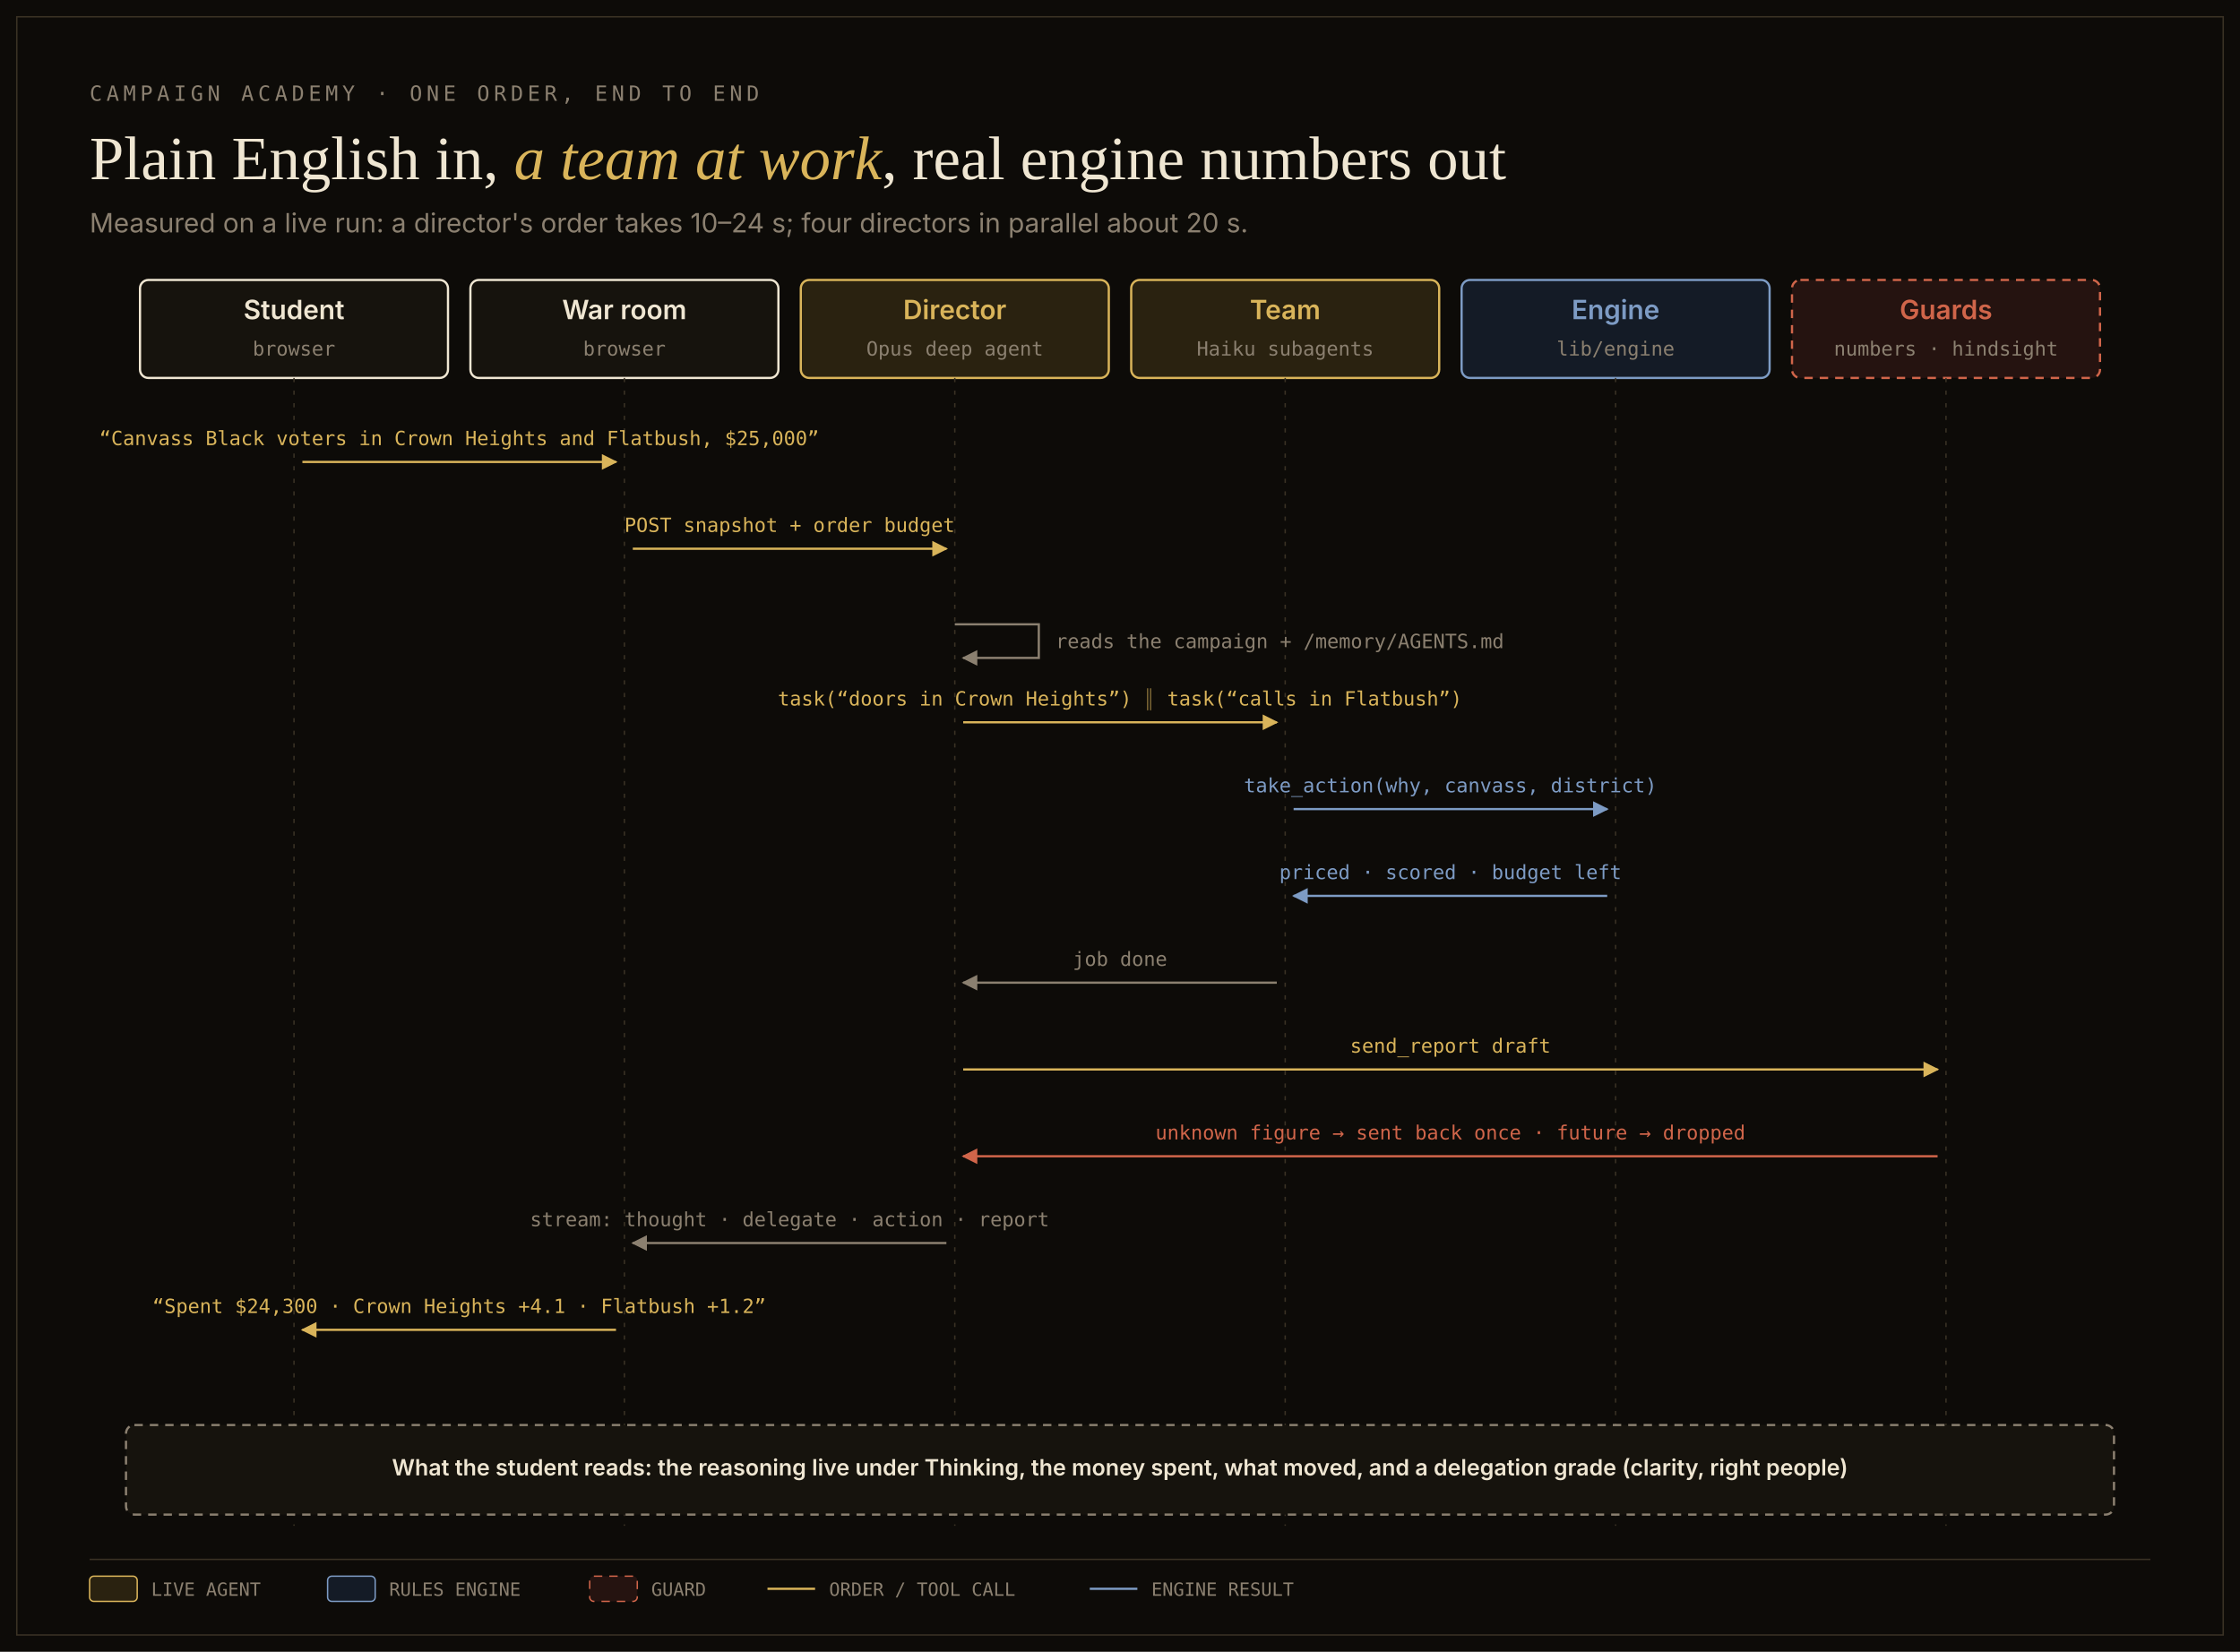
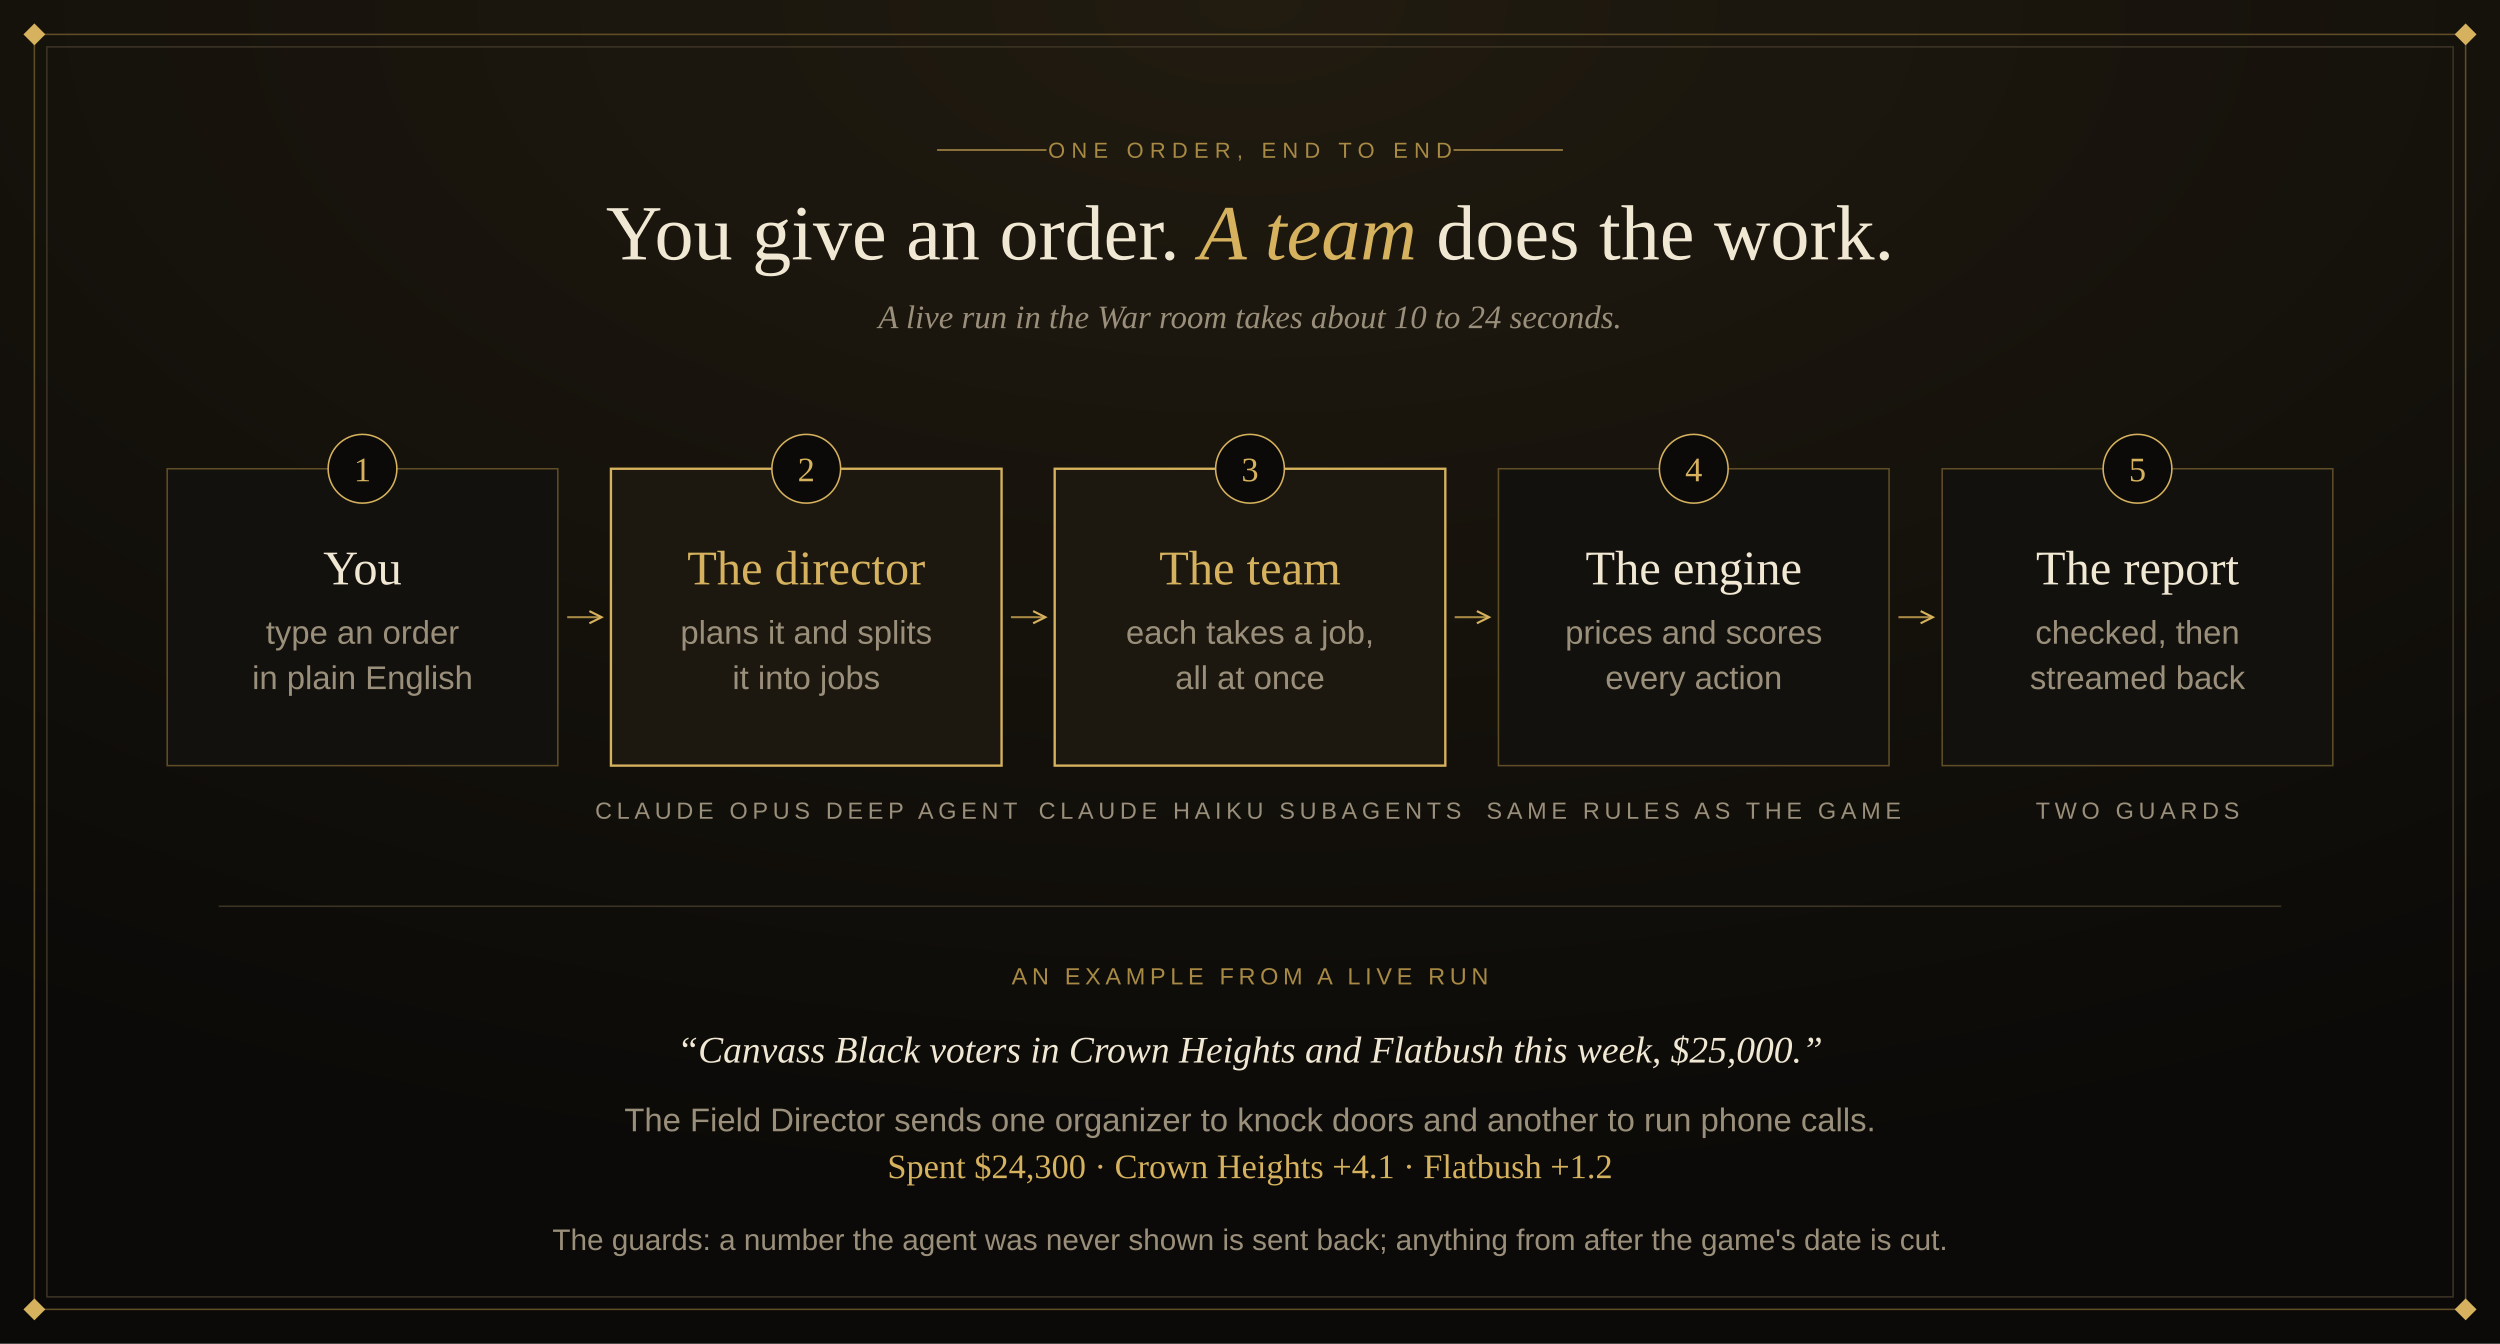
- <svg xmlns="http://www.w3.org/2000/svg" viewBox="0 0 1600 1180" width="1600" height="1180">
+ <svg xmlns="http://www.w3.org/2000/svg" viewBox="0 0 1600 860" width="1600" height="860">
  <defs>
-     <marker id="a" viewBox="0 0 10 10" refX="9" refY="5" markerWidth="7" markerHeight="7" orient="auto-start-reverse">
-       <path d="M0,0 L10,5 L0,10 z" fill="#d9b45a" />
-     </marker>
-     <marker id="am" viewBox="0 0 10 10" refX="9" refY="5" markerWidth="7" markerHeight="7" orient="auto-start-reverse">
-       <path d="M0,0 L10,5 L0,10 z" fill="#8b8070" />
-     </marker>
-     <marker id="ab" viewBox="0 0 10 10" refX="9" refY="5" markerWidth="7" markerHeight="7" orient="auto-start-reverse">
-       <path d="M0,0 L10,5 L0,10 z" fill="#7d9bc4" />
-     </marker>
-     <marker id="ar" viewBox="0 0 10 10" refX="9" refY="5" markerWidth="7" markerHeight="7" orient="auto-start-reverse">
-       <path d="M0,0 L10,5 L0,10 z" fill="#d0654a" />
+     <radialGradient id="glow" cx="50%" cy="0%" r="90%">
+       <stop offset="0" stop-color="#211b10" />
+       <stop offset="1" stop-color="#0b0a08" />
+     </radialGradient>
+     <marker id="h" viewBox="0 0 12 12" refX="10" refY="6" markerWidth="9" markerHeight="9" orient="auto-start-reverse">
+       <path d="M2,2 L10,6 L2,10" fill="none" stroke="#d6b25e" stroke-width="1.4" />
    </marker>
  </defs>
-   <rect width="1600" height="1180" fill="#0d0b08" />
-   <rect x="12" y="12" width="1576" height="1156" fill="none" stroke="#3a3224" />
-   <text x="64" y="72" font-family="ui-monospace, SFMono-Regular, Menlo, Consolas, monospace" font-size="15" letter-spacing="3" fill="#8b8070">CAMPAIGN ACADEMY · ONE ORDER, END TO END</text>
-   <text x="64" y="128" font-family="Georgia, 'Times New Roman', serif" font-size="44" fill="#efe6d2">Plain English in, <tspan font-style="italic" fill="#d9b45a">a team at work</tspan>, real engine numbers out</text>
-   <text x="64" y="166" font-family="'Segoe UI', Inter, Helvetica, Arial, sans-serif" font-size="19" fill="#8b8070">Measured on a live run: a director's order takes 10–24 s; four directors in parallel about 20 s.</text>
-   <rect x="100" y="200" width="220" height="70" rx="6" fill="#16130d" stroke="#efe6d2" stroke-width="1.6" />
-   <text x="210" y="228" text-anchor="middle" font-family="'Segoe UI', Inter, Helvetica, Arial, sans-serif" font-weight="600" font-size="19" fill="#efe6d2">Student</text>
-   <text x="210" y="254" text-anchor="middle" font-family="ui-monospace, SFMono-Regular, Menlo, Consolas, monospace" font-size="14" fill="#8b8070">browser</text>
-   <line x1="210" y1="270" x2="210" y2="1090" stroke="#3a3224" stroke-dasharray="3 6" />
-   <rect x="336" y="200" width="220" height="70" rx="6" fill="#16130d" stroke="#efe6d2" stroke-width="1.6" />
-   <text x="446" y="228" text-anchor="middle" font-family="'Segoe UI', Inter, Helvetica, Arial, sans-serif" font-weight="600" font-size="19" fill="#efe6d2">War room</text>
-   <text x="446" y="254" text-anchor="middle" font-family="ui-monospace, SFMono-Regular, Menlo, Consolas, monospace" font-size="14" fill="#8b8070">browser</text>
-   <line x1="446" y1="270" x2="446" y2="1090" stroke="#3a3224" stroke-dasharray="3 6" />
-   <rect x="572" y="200" width="220" height="70" rx="6" fill="#2a2210" stroke="#d9b45a" stroke-width="1.6" />
-   <text x="682" y="228" text-anchor="middle" font-family="'Segoe UI', Inter, Helvetica, Arial, sans-serif" font-weight="600" font-size="19" fill="#d9b45a">Director</text>
-   <text x="682" y="254" text-anchor="middle" font-family="ui-monospace, SFMono-Regular, Menlo, Consolas, monospace" font-size="14" fill="#8b8070">Opus deep agent</text>
-   <line x1="682" y1="270" x2="682" y2="1090" stroke="#3a3224" stroke-dasharray="3 6" />
-   <rect x="808" y="200" width="220" height="70" rx="6" fill="#2a2210" stroke="#d9b45a" stroke-width="1.6" />
-   <text x="918" y="228" text-anchor="middle" font-family="'Segoe UI', Inter, Helvetica, Arial, sans-serif" font-weight="600" font-size="19" fill="#d9b45a">Team</text>
-   <text x="918" y="254" text-anchor="middle" font-family="ui-monospace, SFMono-Regular, Menlo, Consolas, monospace" font-size="14" fill="#8b8070">Haiku subagents</text>
-   <line x1="918" y1="270" x2="918" y2="1090" stroke="#3a3224" stroke-dasharray="3 6" />
-   <rect x="1044" y="200" width="220" height="70" rx="6" fill="#141b26" stroke="#7d9bc4" stroke-width="1.6" />
-   <text x="1154" y="228" text-anchor="middle" font-family="'Segoe UI', Inter, Helvetica, Arial, sans-serif" font-weight="600" font-size="19" fill="#7d9bc4">Engine</text>
-   <text x="1154" y="254" text-anchor="middle" font-family="ui-monospace, SFMono-Regular, Menlo, Consolas, monospace" font-size="14" fill="#8b8070">lib/engine</text>
-   <line x1="1154" y1="270" x2="1154" y2="1090" stroke="#3a3224" stroke-dasharray="3 6" />
-   <rect x="1280" y="200" width="220" height="70" rx="6" fill="#251310" stroke="#d0654a" stroke-width="1.6" stroke-dasharray="6 5" />
-   <text x="1390" y="228" text-anchor="middle" font-family="'Segoe UI', Inter, Helvetica, Arial, sans-serif" font-weight="600" font-size="19" fill="#d0654a">Guards</text>
-   <text x="1390" y="254" text-anchor="middle" font-family="ui-monospace, SFMono-Regular, Menlo, Consolas, monospace" font-size="14" fill="#8b8070">numbers · hindsight</text>
-   <line x1="1390" y1="270" x2="1390" y2="1090" stroke="#3a3224" stroke-dasharray="3 6" />
-   <path d="M216,330 L440,330" fill="none" stroke="#d9b45a" stroke-width="1.6" marker-end="url(#a)" />
-   <text x="328" y="318" text-anchor="middle" font-family="ui-monospace, SFMono-Regular, Menlo, Consolas, monospace" font-size="14" font-weight="400" fill="#d9b45a">“Canvass Black voters in Crown Heights and Flatbush, $25,000”</text>
-   <path d="M452,392 L676,392" fill="none" stroke="#d9b45a" stroke-width="1.6" marker-end="url(#a)" />
-   <text x="564" y="380" text-anchor="middle" font-family="ui-monospace, SFMono-Regular, Menlo, Consolas, monospace" font-size="14" font-weight="400" fill="#d9b45a">POST snapshot + order budget</text>
-   <path d="M682,446 L742,446 L742,470 L688,470" fill="none" stroke="#8b8070" stroke-width="1.6" marker-end="url(#am)" />
-   <text x="754" y="463" text-anchor="start" font-family="ui-monospace, SFMono-Regular, Menlo, Consolas, monospace" font-size="14" font-weight="400" fill="#8b8070">reads the campaign + /memory/AGENTS.md</text>
-   <path d="M688,516 L912,516" fill="none" stroke="#d9b45a" stroke-width="1.6" marker-end="url(#a)" />
-   <text x="800" y="504" text-anchor="middle" font-family="ui-monospace, SFMono-Regular, Menlo, Consolas, monospace" font-size="14" font-weight="400" fill="#d9b45a">task(“doors in Crown Heights”) ∥ task(“calls in Flatbush”)</text>
-   <path d="M924,578 L1148,578" fill="none" stroke="#7d9bc4" stroke-width="1.6" marker-end="url(#ab)" />
-   <text x="1036" y="566" text-anchor="middle" font-family="ui-monospace, SFMono-Regular, Menlo, Consolas, monospace" font-size="14" font-weight="400" fill="#7d9bc4">take_action(why, canvass, district)</text>
-   <path d="M1148,640 L924,640" fill="none" stroke="#7d9bc4" stroke-width="1.6" marker-end="url(#ab)" />
-   <text x="1036" y="628" text-anchor="middle" font-family="ui-monospace, SFMono-Regular, Menlo, Consolas, monospace" font-size="14" font-weight="400" fill="#7d9bc4">priced · scored · budget left</text>
-   <path d="M912,702 L688,702" fill="none" stroke="#8b8070" stroke-width="1.6" marker-end="url(#am)" />
-   <text x="800" y="690" text-anchor="middle" font-family="ui-monospace, SFMono-Regular, Menlo, Consolas, monospace" font-size="14" font-weight="400" fill="#8b8070">job done</text>
-   <path d="M688,764 L1384,764" fill="none" stroke="#d9b45a" stroke-width="1.6" marker-end="url(#a)" />
-   <text x="1036" y="752" text-anchor="middle" font-family="ui-monospace, SFMono-Regular, Menlo, Consolas, monospace" font-size="14" font-weight="400" fill="#d9b45a">send_report draft</text>
-   <path d="M1384,826 L688,826" fill="none" stroke="#d0654a" stroke-width="1.6" marker-end="url(#ar)" />
-   <text x="1036" y="814" text-anchor="middle" font-family="ui-monospace, SFMono-Regular, Menlo, Consolas, monospace" font-size="14" font-weight="400" fill="#d0654a">unknown figure → sent back once · future → dropped</text>
-   <path d="M676,888 L452,888" fill="none" stroke="#8b8070" stroke-width="1.6" marker-end="url(#am)" />
-   <text x="564" y="876" text-anchor="middle" font-family="ui-monospace, SFMono-Regular, Menlo, Consolas, monospace" font-size="14" font-weight="400" fill="#8b8070">stream: thought · delegate · action · report</text>
-   <path d="M440,950 L216,950" fill="none" stroke="#d9b45a" stroke-width="1.6" marker-end="url(#a)" />
-   <text x="328" y="938" text-anchor="middle" font-family="ui-monospace, SFMono-Regular, Menlo, Consolas, monospace" font-size="14" font-weight="400" fill="#d9b45a">“Spent $24,300 · Crown Heights +4.1 · Flatbush +1.2”</text>
-   <rect x="90" y="1018" width="1420" height="64" rx="6" fill="#16130d" stroke="#8b8070" stroke-width="1.6" stroke-dasharray="6 5" />
-   <text x="800" y="1054" text-anchor="middle" font-family="'Segoe UI', Inter, Helvetica, Arial, sans-serif" font-weight="600" font-size="16" fill="#efe6d2">What the student reads: the reasoning live under Thinking, the money spent, what moved, and a delegation grade (clarity, right people)</text>
-   <line x1="64" y1="1114" x2="1536" y2="1114" stroke="#3a3224" />
-   <rect x="64" y="1126" width="34" height="18" rx="3" fill="#2a2210" stroke="#d9b45a" />
-   <text x="108" y="1140" text-anchor="start" font-family="ui-monospace, SFMono-Regular, Menlo, Consolas, monospace" font-size="13" font-weight="400" fill="#8b8070">LIVE AGENT</text>
-   <rect x="234" y="1126" width="34" height="18" rx="3" fill="#141b26" stroke="#7d9bc4" />
-   <text x="278" y="1140" text-anchor="start" font-family="ui-monospace, SFMono-Regular, Menlo, Consolas, monospace" font-size="13" font-weight="400" fill="#8b8070">RULES ENGINE</text>
-   <rect x="421.2" y="1126" width="34" height="18" rx="3" fill="#251310" stroke="#d0654a" stroke-dasharray="6 5" />
-   <text x="465.2" y="1140" text-anchor="start" font-family="ui-monospace, SFMono-Regular, Menlo, Consolas, monospace" font-size="13" font-weight="400" fill="#8b8070">GUARD</text>
-   <line x1="548.2" y1="1135" x2="582.2" y2="1135" stroke="#d9b45a" stroke-width="1.6" />
-   <text x="592.2" y="1140" text-anchor="start" font-family="ui-monospace, SFMono-Regular, Menlo, Consolas, monospace" font-size="13" font-weight="400" fill="#8b8070">ORDER / TOOL CALL</text>
-   <line x1="778.4" y1="1135" x2="812.4" y2="1135" stroke="#7d9bc4" stroke-width="1.6" />
-   <text x="822.4" y="1140" text-anchor="start" font-family="ui-monospace, SFMono-Regular, Menlo, Consolas, monospace" font-size="13" font-weight="400" fill="#8b8070">ENGINE RESULT</text>
+   <rect width="1600" height="860" fill="url(#glow)" />
+   <rect x="22" y="22" width="1556" height="816" fill="none" stroke="#5e4d27" />
+   <rect x="30" y="30" width="1540" height="800" fill="none" stroke="#3b3324" />
+   <path d="M22,15 L29,22 L22,29 L15,22 z" fill="#d6b25e" />
+   <path d="M1578,15 L1585,22 L1578,29 L1571,22 z" fill="#d6b25e" />
+   <path d="M22,831 L29,838 L22,845 L15,838 z" fill="#d6b25e" />
+   <path d="M1578,831 L1585,838 L1578,845 L1571,838 z" fill="#d6b25e" />
+   <line x1="599.75" y1="96" x2="669.75" y2="96" stroke="#a88a45" />
+   <line x1="930.25" y1="96" x2="1000.25" y2="96" stroke="#a88a45" />
+   <text x="800" y="101" text-anchor="middle" font-family="'Helvetica Neue', 'Segoe UI', Arial, sans-serif" font-size="14" letter-spacing="4" fill="#a88a45">ONE ORDER, END TO END</text>
+   <text x="800" y="166" text-anchor="middle" font-family="Georgia, 'Times New Roman', serif" font-size="50" fill="#f1e8d4">You give an order. <tspan font-style="italic" fill="#d6b25e">A team</tspan> does the work.</text>
+   <text x="800" y="210" text-anchor="middle" font-family="Georgia, 'Times New Roman', serif" font-style="italic" font-size="21" fill="#9a8f7a">A live run in the War room takes about 10 to 24 seconds.</text>
+   <rect x="107" y="300" width="250" height="190" fill="#13110d" stroke="#5e4d27" stroke-width="1" />
+   <text x="232" y="374" text-anchor="middle" font-family="Georgia, 'Times New Roman', serif" font-size="31" fill="#f1e8d4">You</text>
+   <text x="232" y="412" text-anchor="middle" font-family="'Helvetica Neue', 'Segoe UI', Arial, sans-serif" font-size="21" fill="#9a8f7a">type an order</text>
+   <text x="232" y="441" text-anchor="middle" font-family="'Helvetica Neue', 'Segoe UI', Arial, sans-serif" font-size="21" fill="#9a8f7a">in plain English</text>
+   <circle cx="232" cy="300" r="22" fill="#0b0a08" stroke="#d6b25e" />
+   <text x="232" y="308" text-anchor="middle" font-family="Georgia, 'Times New Roman', serif" font-size="22" fill="#d6b25e">1</text>
+   <path d="M363,395 L385,395" fill="none" stroke="#a88a45" stroke-width="1.3" marker-end="url(#h)" />
+   <rect x="391" y="300" width="250" height="190" fill="#1d180f" stroke="#d6b25e" stroke-width="1.5" />
+   <text x="516" y="374" text-anchor="middle" font-family="Georgia, 'Times New Roman', serif" font-size="31" fill="#d6b25e">The director</text>
+   <text x="516" y="412" text-anchor="middle" font-family="'Helvetica Neue', 'Segoe UI', Arial, sans-serif" font-size="21" fill="#9a8f7a">plans it and splits</text>
+   <text x="516" y="441" text-anchor="middle" font-family="'Helvetica Neue', 'Segoe UI', Arial, sans-serif" font-size="21" fill="#9a8f7a">it into jobs</text>
+   <circle cx="516" cy="300" r="22" fill="#0b0a08" stroke="#d6b25e" />
+   <text x="516" y="308" text-anchor="middle" font-family="Georgia, 'Times New Roman', serif" font-size="22" fill="#d6b25e">2</text>
+   <path d="M647,395 L669,395" fill="none" stroke="#a88a45" stroke-width="1.3" marker-end="url(#h)" />
+   <rect x="675" y="300" width="250" height="190" fill="#1d180f" stroke="#d6b25e" stroke-width="1.5" />
+   <text x="800" y="374" text-anchor="middle" font-family="Georgia, 'Times New Roman', serif" font-size="31" fill="#d6b25e">The team</text>
+   <text x="800" y="412" text-anchor="middle" font-family="'Helvetica Neue', 'Segoe UI', Arial, sans-serif" font-size="21" fill="#9a8f7a">each takes a job,</text>
+   <text x="800" y="441" text-anchor="middle" font-family="'Helvetica Neue', 'Segoe UI', Arial, sans-serif" font-size="21" fill="#9a8f7a">all at once</text>
+   <circle cx="800" cy="300" r="22" fill="#0b0a08" stroke="#d6b25e" />
+   <text x="800" y="308" text-anchor="middle" font-family="Georgia, 'Times New Roman', serif" font-size="22" fill="#d6b25e">3</text>
+   <path d="M931,395 L953,395" fill="none" stroke="#a88a45" stroke-width="1.3" marker-end="url(#h)" />
+   <rect x="959" y="300" width="250" height="190" fill="#13110d" stroke="#5e4d27" stroke-width="1" />
+   <text x="1084" y="374" text-anchor="middle" font-family="Georgia, 'Times New Roman', serif" font-size="31" fill="#f1e8d4">The engine</text>
+   <text x="1084" y="412" text-anchor="middle" font-family="'Helvetica Neue', 'Segoe UI', Arial, sans-serif" font-size="21" fill="#9a8f7a">prices and scores</text>
+   <text x="1084" y="441" text-anchor="middle" font-family="'Helvetica Neue', 'Segoe UI', Arial, sans-serif" font-size="21" fill="#9a8f7a">every action</text>
+   <circle cx="1084" cy="300" r="22" fill="#0b0a08" stroke="#d6b25e" />
+   <text x="1084" y="308" text-anchor="middle" font-family="Georgia, 'Times New Roman', serif" font-size="22" fill="#d6b25e">4</text>
+   <path d="M1215,395 L1237,395" fill="none" stroke="#a88a45" stroke-width="1.3" marker-end="url(#h)" />
+   <rect x="1243" y="300" width="250" height="190" fill="#13110d" stroke="#5e4d27" stroke-width="1" />
+   <text x="1368" y="374" text-anchor="middle" font-family="Georgia, 'Times New Roman', serif" font-size="31" fill="#f1e8d4">The report</text>
+   <text x="1368" y="412" text-anchor="middle" font-family="'Helvetica Neue', 'Segoe UI', Arial, sans-serif" font-size="21" fill="#9a8f7a">checked, then</text>
+   <text x="1368" y="441" text-anchor="middle" font-family="'Helvetica Neue', 'Segoe UI', Arial, sans-serif" font-size="21" fill="#9a8f7a">streamed back</text>
+   <circle cx="1368" cy="300" r="22" fill="#0b0a08" stroke="#d6b25e" />
+   <text x="1368" y="308" text-anchor="middle" font-family="Georgia, 'Times New Roman', serif" font-size="22" fill="#d6b25e">5</text>
+   <text x="516" y="524" text-anchor="middle" font-family="'Helvetica Neue', 'Segoe UI', Arial, sans-serif" font-size="15" letter-spacing="3" fill="#9a8f7a">CLAUDE OPUS DEEP AGENT</text>
+   <text x="800" y="524" text-anchor="middle" font-family="'Helvetica Neue', 'Segoe UI', Arial, sans-serif" font-size="15" letter-spacing="3" fill="#9a8f7a">CLAUDE HAIKU SUBAGENTS</text>
+   <text x="1084" y="524" text-anchor="middle" font-family="'Helvetica Neue', 'Segoe UI', Arial, sans-serif" font-size="15" letter-spacing="3" fill="#9a8f7a">SAME RULES AS THE GAME</text>
+   <text x="1368" y="524" text-anchor="middle" font-family="'Helvetica Neue', 'Segoe UI', Arial, sans-serif" font-size="15" letter-spacing="3" fill="#9a8f7a">TWO GUARDS</text>
+   <line x1="140" y1="580" x2="1460" y2="580" stroke="#3b3324" />
+   <text x="800" y="630" text-anchor="middle" font-family="'Helvetica Neue', 'Segoe UI', Arial, sans-serif" font-size="15" letter-spacing="3" fill="#a88a45">AN EXAMPLE FROM A LIVE RUN</text>
+   <text x="800" y="680" text-anchor="middle" font-family="Georgia, 'Times New Roman', serif" font-size="24" font-style="italic" fill="#f1e8d4">“Canvass Black voters in Crown Heights and Flatbush this week, $25,000.”</text>
+   <text x="800" y="724" text-anchor="middle" font-family="'Helvetica Neue', 'Segoe UI', Arial, sans-serif" font-size="21" fill="#9a8f7a">The Field Director sends one organizer to knock doors and another to run phone calls.</text>
+   <text x="800" y="754" text-anchor="middle" font-family="Georgia, 'Times New Roman', serif" font-size="22" fill="#d6b25e">Spent $24,300 · Crown Heights +4.1 · Flatbush +1.2</text>
+   <text x="800" y="800" text-anchor="middle" font-family="'Helvetica Neue', 'Segoe UI', Arial, sans-serif" font-size="19" fill="#9a8f7a">The guards: a number the agent was never shown is sent back; anything from after the game's date is cut.</text>
</svg>
